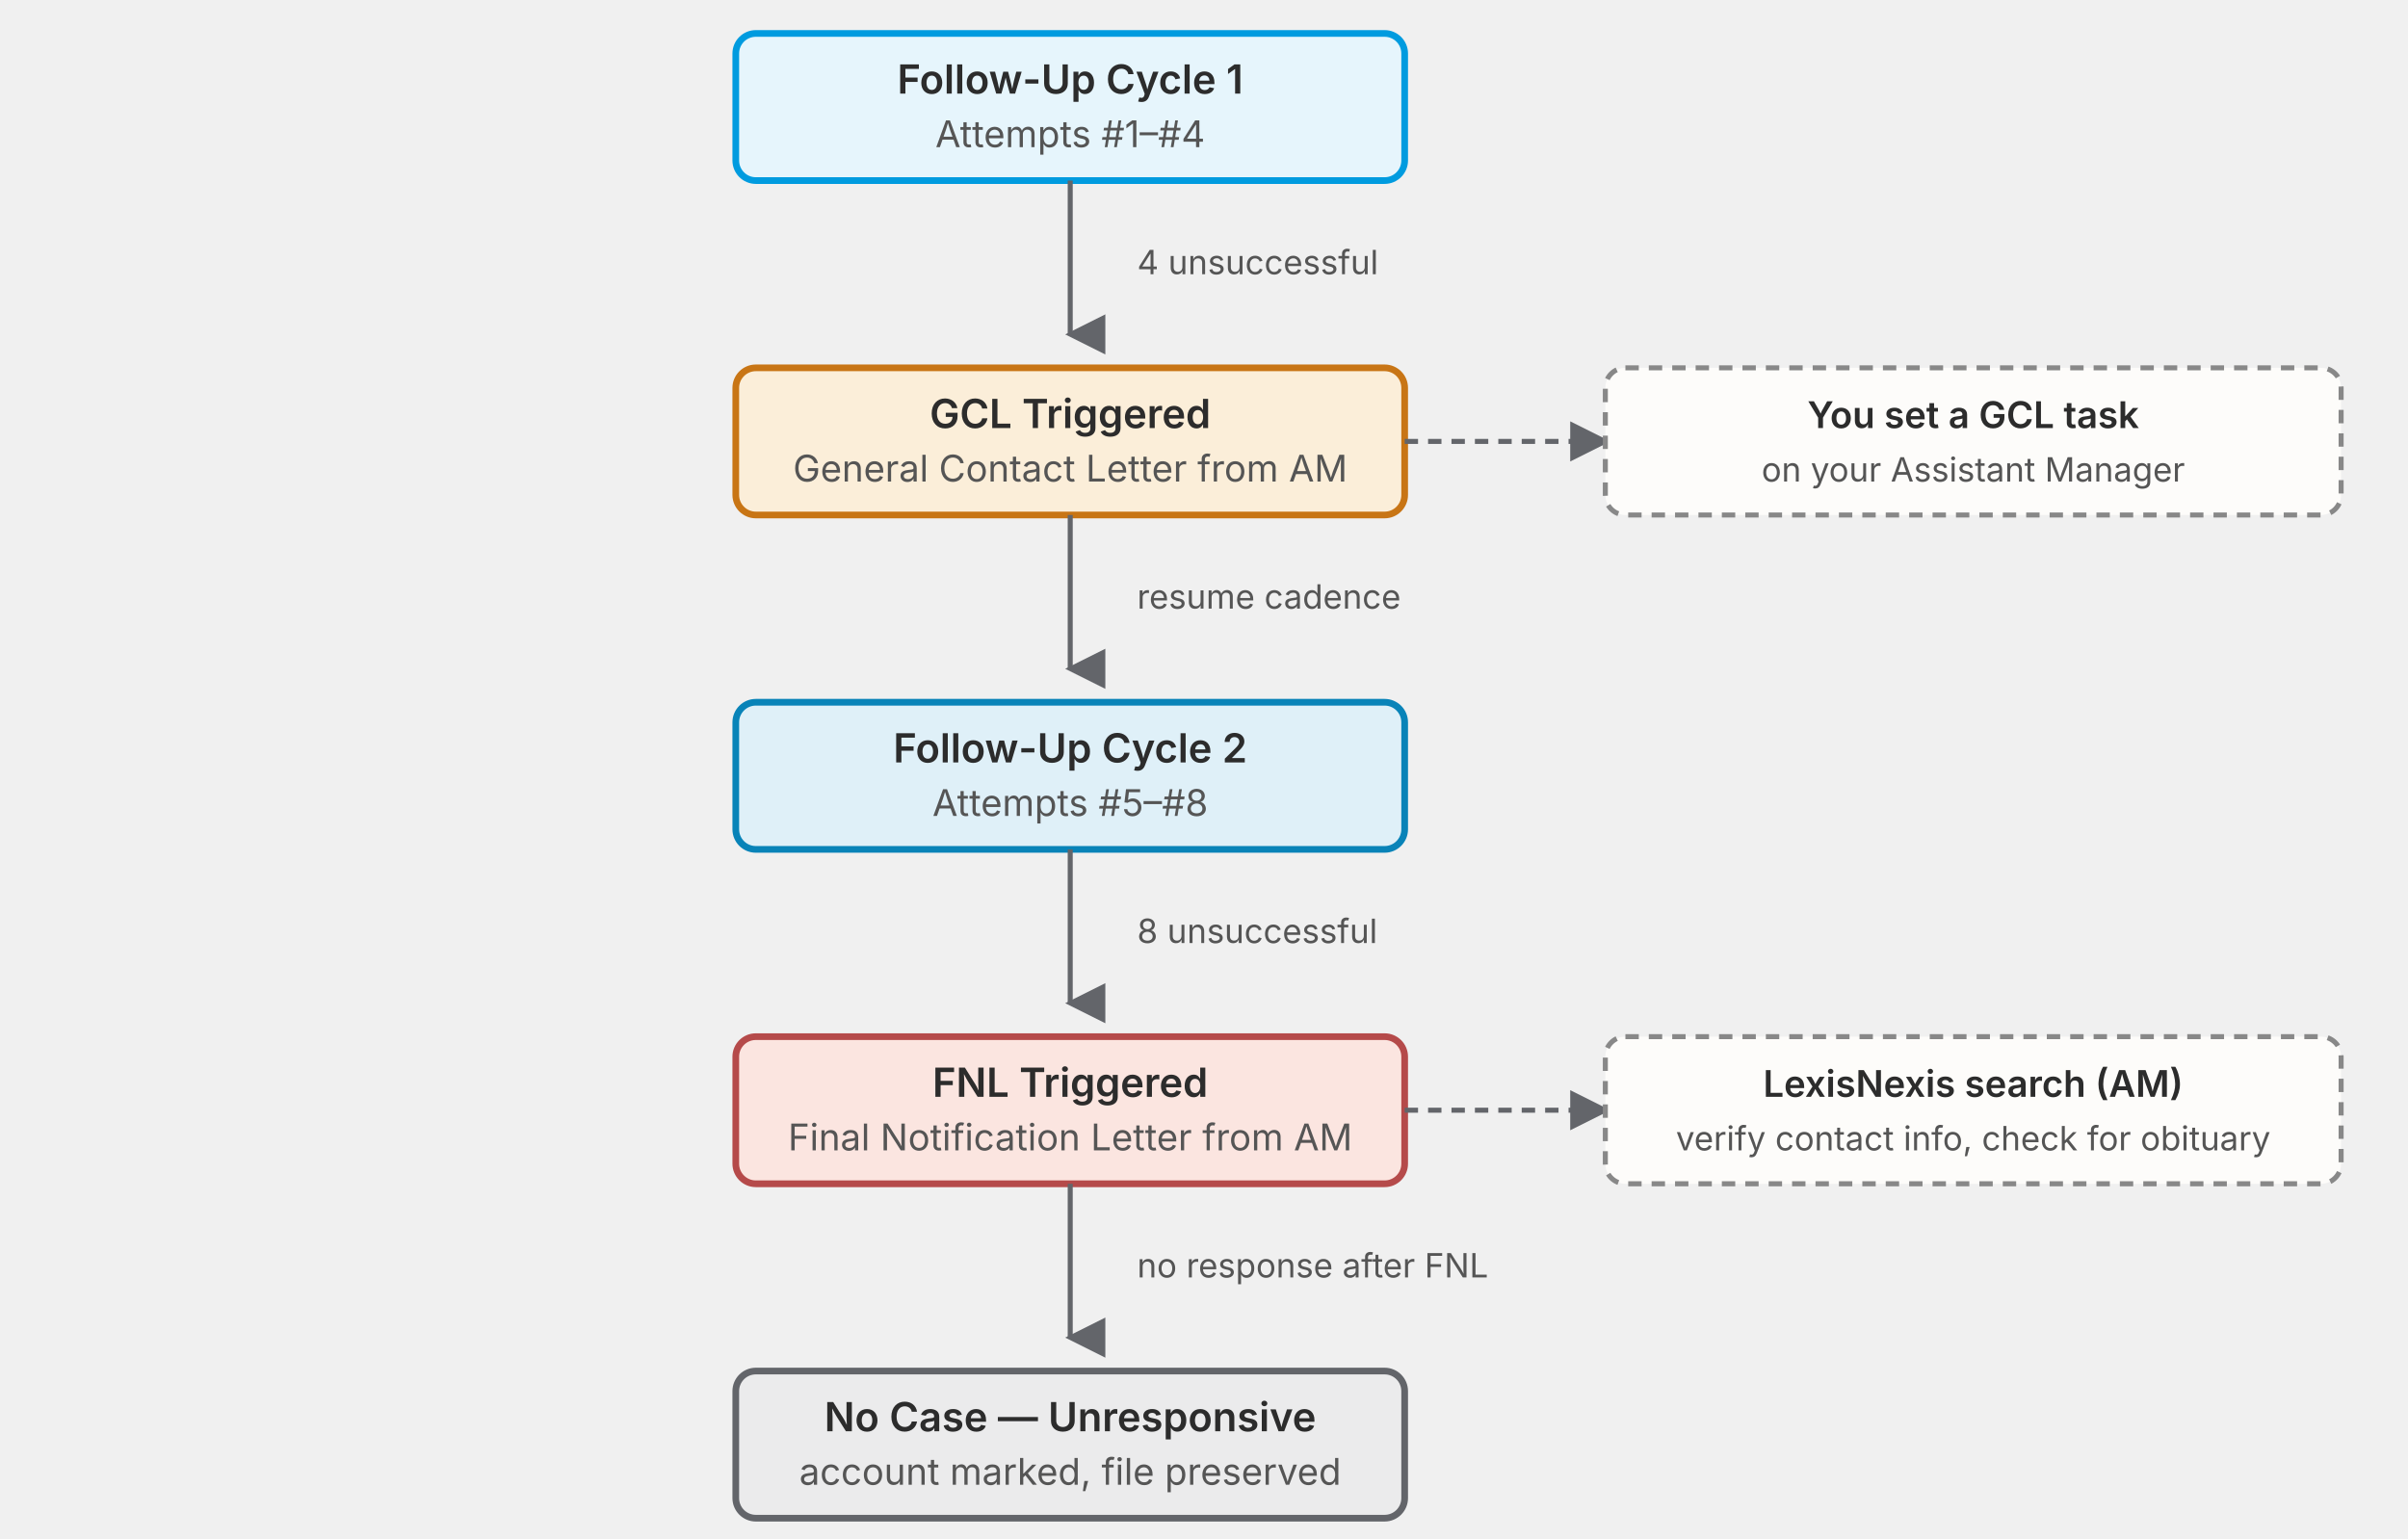
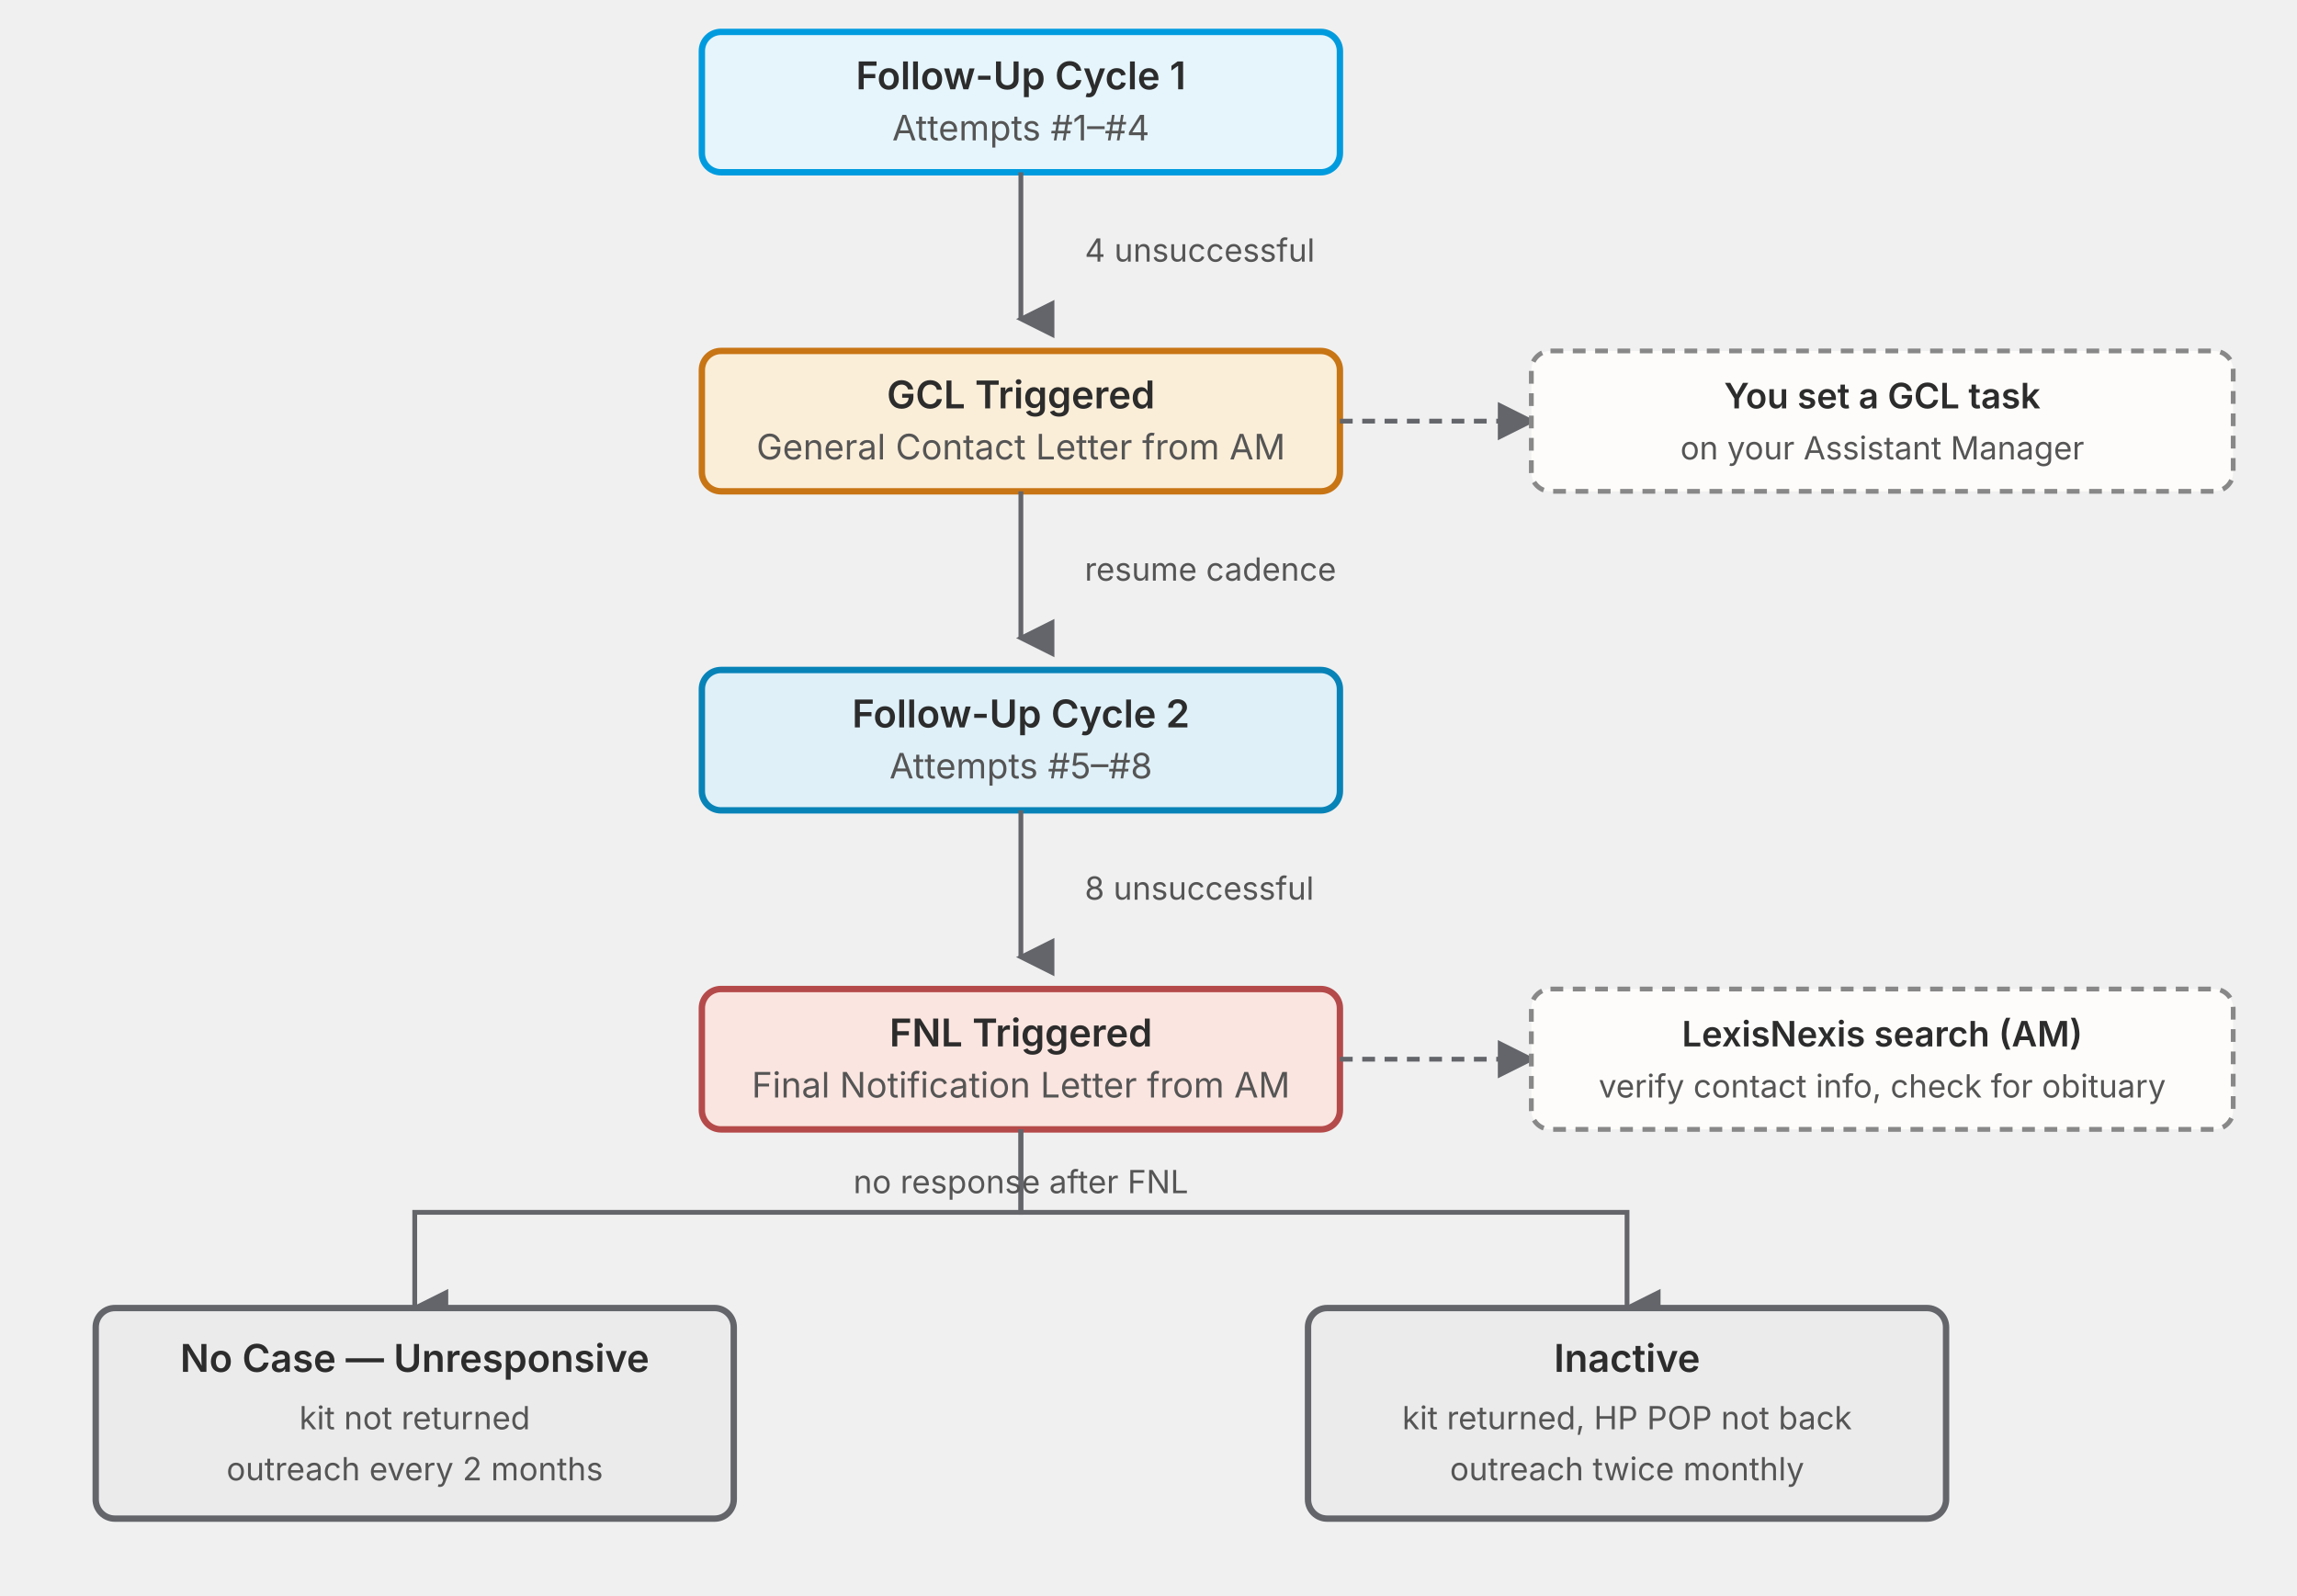
- <svg xmlns="http://www.w3.org/2000/svg" viewBox="0 0 720 460" role="img" aria-label="Escalation ladder for unresponsive outstanding-kit clients">
+ <svg xmlns="http://www.w3.org/2000/svg" viewBox="0 0 720 500" role="img" aria-label="Escalation ladder for unresponsive clients with two post-FNL outcomes">
  <defs>
    <style>.t{font-family:system-ui,-apple-system,sans-serif;font-weight:600;fill:#2c2c2c}.s{font-family:system-ui,-apple-system,sans-serif;font-weight:400;fill:#555}.l{font-family:system-ui,-apple-system,sans-serif;font-weight:700;fill:#ffffff}</style>
    <marker id="arrD" markerWidth="8" markerHeight="8" refX="4" refY="7" orient="auto">
      <polygon points="0 0, 8 0, 4 8" fill="#63656a" />
    </marker>
    <marker id="arrR" markerWidth="8" markerHeight="8" refX="7" refY="4" orient="auto">
      <polygon points="0 0, 8 4, 0 8" fill="#63656a" />
-     </marker>
-     <marker id="arrL" markerWidth="8" markerHeight="8" refX="1" refY="4" orient="auto">
-       <polygon points="8 0, 0 4, 8 8" fill="#63656a" />
    </marker>
  </defs>
  <g>
    <rect x="220" y="10" width="200" height="44" rx="6" fill="#e6f5fc" stroke="#009bdf" stroke-width="2" />
    <text x="320" y="28" text-anchor="middle" class="t" font-size="12">Follow-Up Cycle 1</text>
    <text x="320" y="44" text-anchor="middle" class="s" font-size="11">Attempts #1–#4</text>
  </g>
  <line x1="320" y1="54" x2="320" y2="100" stroke="#63656a" stroke-width="1.5" marker-end="url(#arrD)" />
  <text x="340" y="82" class="s" font-size="10">4 unsuccessful</text>
  <g>
    <rect x="220" y="110" width="200" height="44" rx="6" fill="#fbeed9" stroke="#c87515" stroke-width="2" />
    <text x="320" y="128" text-anchor="middle" class="t" font-size="12">GCL Triggered</text>
    <text x="320" y="144" text-anchor="middle" class="s" font-size="11">General Contact Letter from AM</text>
  </g>
  <path d="M 420 132 L 480 132" stroke="#63656a" stroke-width="1.5" stroke-dasharray="4,3" marker-end="url(#arrR)" />
  <g>
    <rect x="480" y="110" width="220" height="44" rx="6" fill="#fdfcfa" stroke="#888" stroke-width="1.5" stroke-dasharray="4,3" />
    <text x="590" y="128" text-anchor="middle" class="t" font-size="11" fill="#555">You set a GCL task</text>
    <text x="590" y="144" text-anchor="middle" class="s" font-size="10">on your Assistant Manager</text>
  </g>
  <line x1="320" y1="154" x2="320" y2="200" stroke="#63656a" stroke-width="1.5" marker-end="url(#arrD)" />
  <text x="340" y="182" class="s" font-size="10">resume cadence</text>
  <g>
    <rect x="220" y="210" width="200" height="44" rx="6" fill="#dff0f8" stroke="#0883b8" stroke-width="2" />
    <text x="320" y="228" text-anchor="middle" class="t" font-size="12">Follow-Up Cycle 2</text>
    <text x="320" y="244" text-anchor="middle" class="s" font-size="11">Attempts #5–#8</text>
  </g>
  <line x1="320" y1="254" x2="320" y2="300" stroke="#63656a" stroke-width="1.5" marker-end="url(#arrD)" />
  <text x="340" y="282" class="s" font-size="10">8 unsuccessful</text>
  <g>
    <rect x="220" y="310" width="200" height="44" rx="6" fill="#fbe5e0" stroke="#b54a4a" stroke-width="2" />
    <text x="320" y="328" text-anchor="middle" class="t" font-size="12">FNL Triggered</text>
    <text x="320" y="344" text-anchor="middle" class="s" font-size="11">Final Notification Letter from AM</text>
  </g>
  <path d="M 420 332 L 480 332" stroke="#63656a" stroke-width="1.5" stroke-dasharray="4,3" marker-end="url(#arrR)" />
  <g>
    <rect x="480" y="310" width="220" height="44" rx="6" fill="#fdfcfa" stroke="#888" stroke-width="1.5" stroke-dasharray="4,3" />
    <text x="590" y="328" text-anchor="middle" class="t" font-size="11" fill="#555">LexisNexis search (AM)</text>
    <text x="590" y="344" text-anchor="middle" class="s" font-size="10">verify contact info, check for obituary</text>
  </g>
-   <line x1="320" y1="354" x2="320" y2="400" stroke="#63656a" stroke-width="1.5" marker-end="url(#arrD)" />
-   <text x="340" y="382" class="s" font-size="10">no response after FNL</text>
+   <path d="M 320 354 L 320 380 L 130 380 L 130 410" stroke="#63656a" stroke-width="1.5" fill="none" marker-end="url(#arrD)" />
+   <path d="M 320 354 L 320 380 L 510 380 L 510 410" stroke="#63656a" stroke-width="1.5" fill="none" marker-end="url(#arrD)" />
+   <text x="320" y="374" text-anchor="middle" class="s" font-size="10">no response after FNL</text>
  <g>
-     <rect x="220" y="410" width="200" height="44" rx="6" fill="#ebebec" stroke="#63656a" stroke-width="2" />
-     <text x="320" y="428" text-anchor="middle" class="t" font-size="12">No Case — Unresponsive</text>
-     <text x="320" y="444" text-anchor="middle" class="s" font-size="11">account marked, file preserved</text>
+     <rect x="30" y="410" width="200" height="66" rx="6" fill="#ebebec" stroke="#63656a" stroke-width="2" />
+     <text x="130" y="430" text-anchor="middle" class="t" font-size="12">No Case — Unresponsive</text>
+     <text x="130" y="448" text-anchor="middle" class="s" font-size="10">kit not returned</text>
+     <text x="130" y="464" text-anchor="middle" class="s" font-size="10">outreach every 2 months</text>
+   </g>
+   <g>
+     <rect x="410" y="410" width="200" height="66" rx="6" fill="#ebebec" stroke="#63656a" stroke-width="2" />
+     <text x="510" y="430" text-anchor="middle" class="t" font-size="12">Inactive</text>
+     <text x="510" y="448" text-anchor="middle" class="s" font-size="10">kit returned, HP POP not back</text>
+     <text x="510" y="464" text-anchor="middle" class="s" font-size="10">outreach twice monthly</text>
  </g>
</svg>
